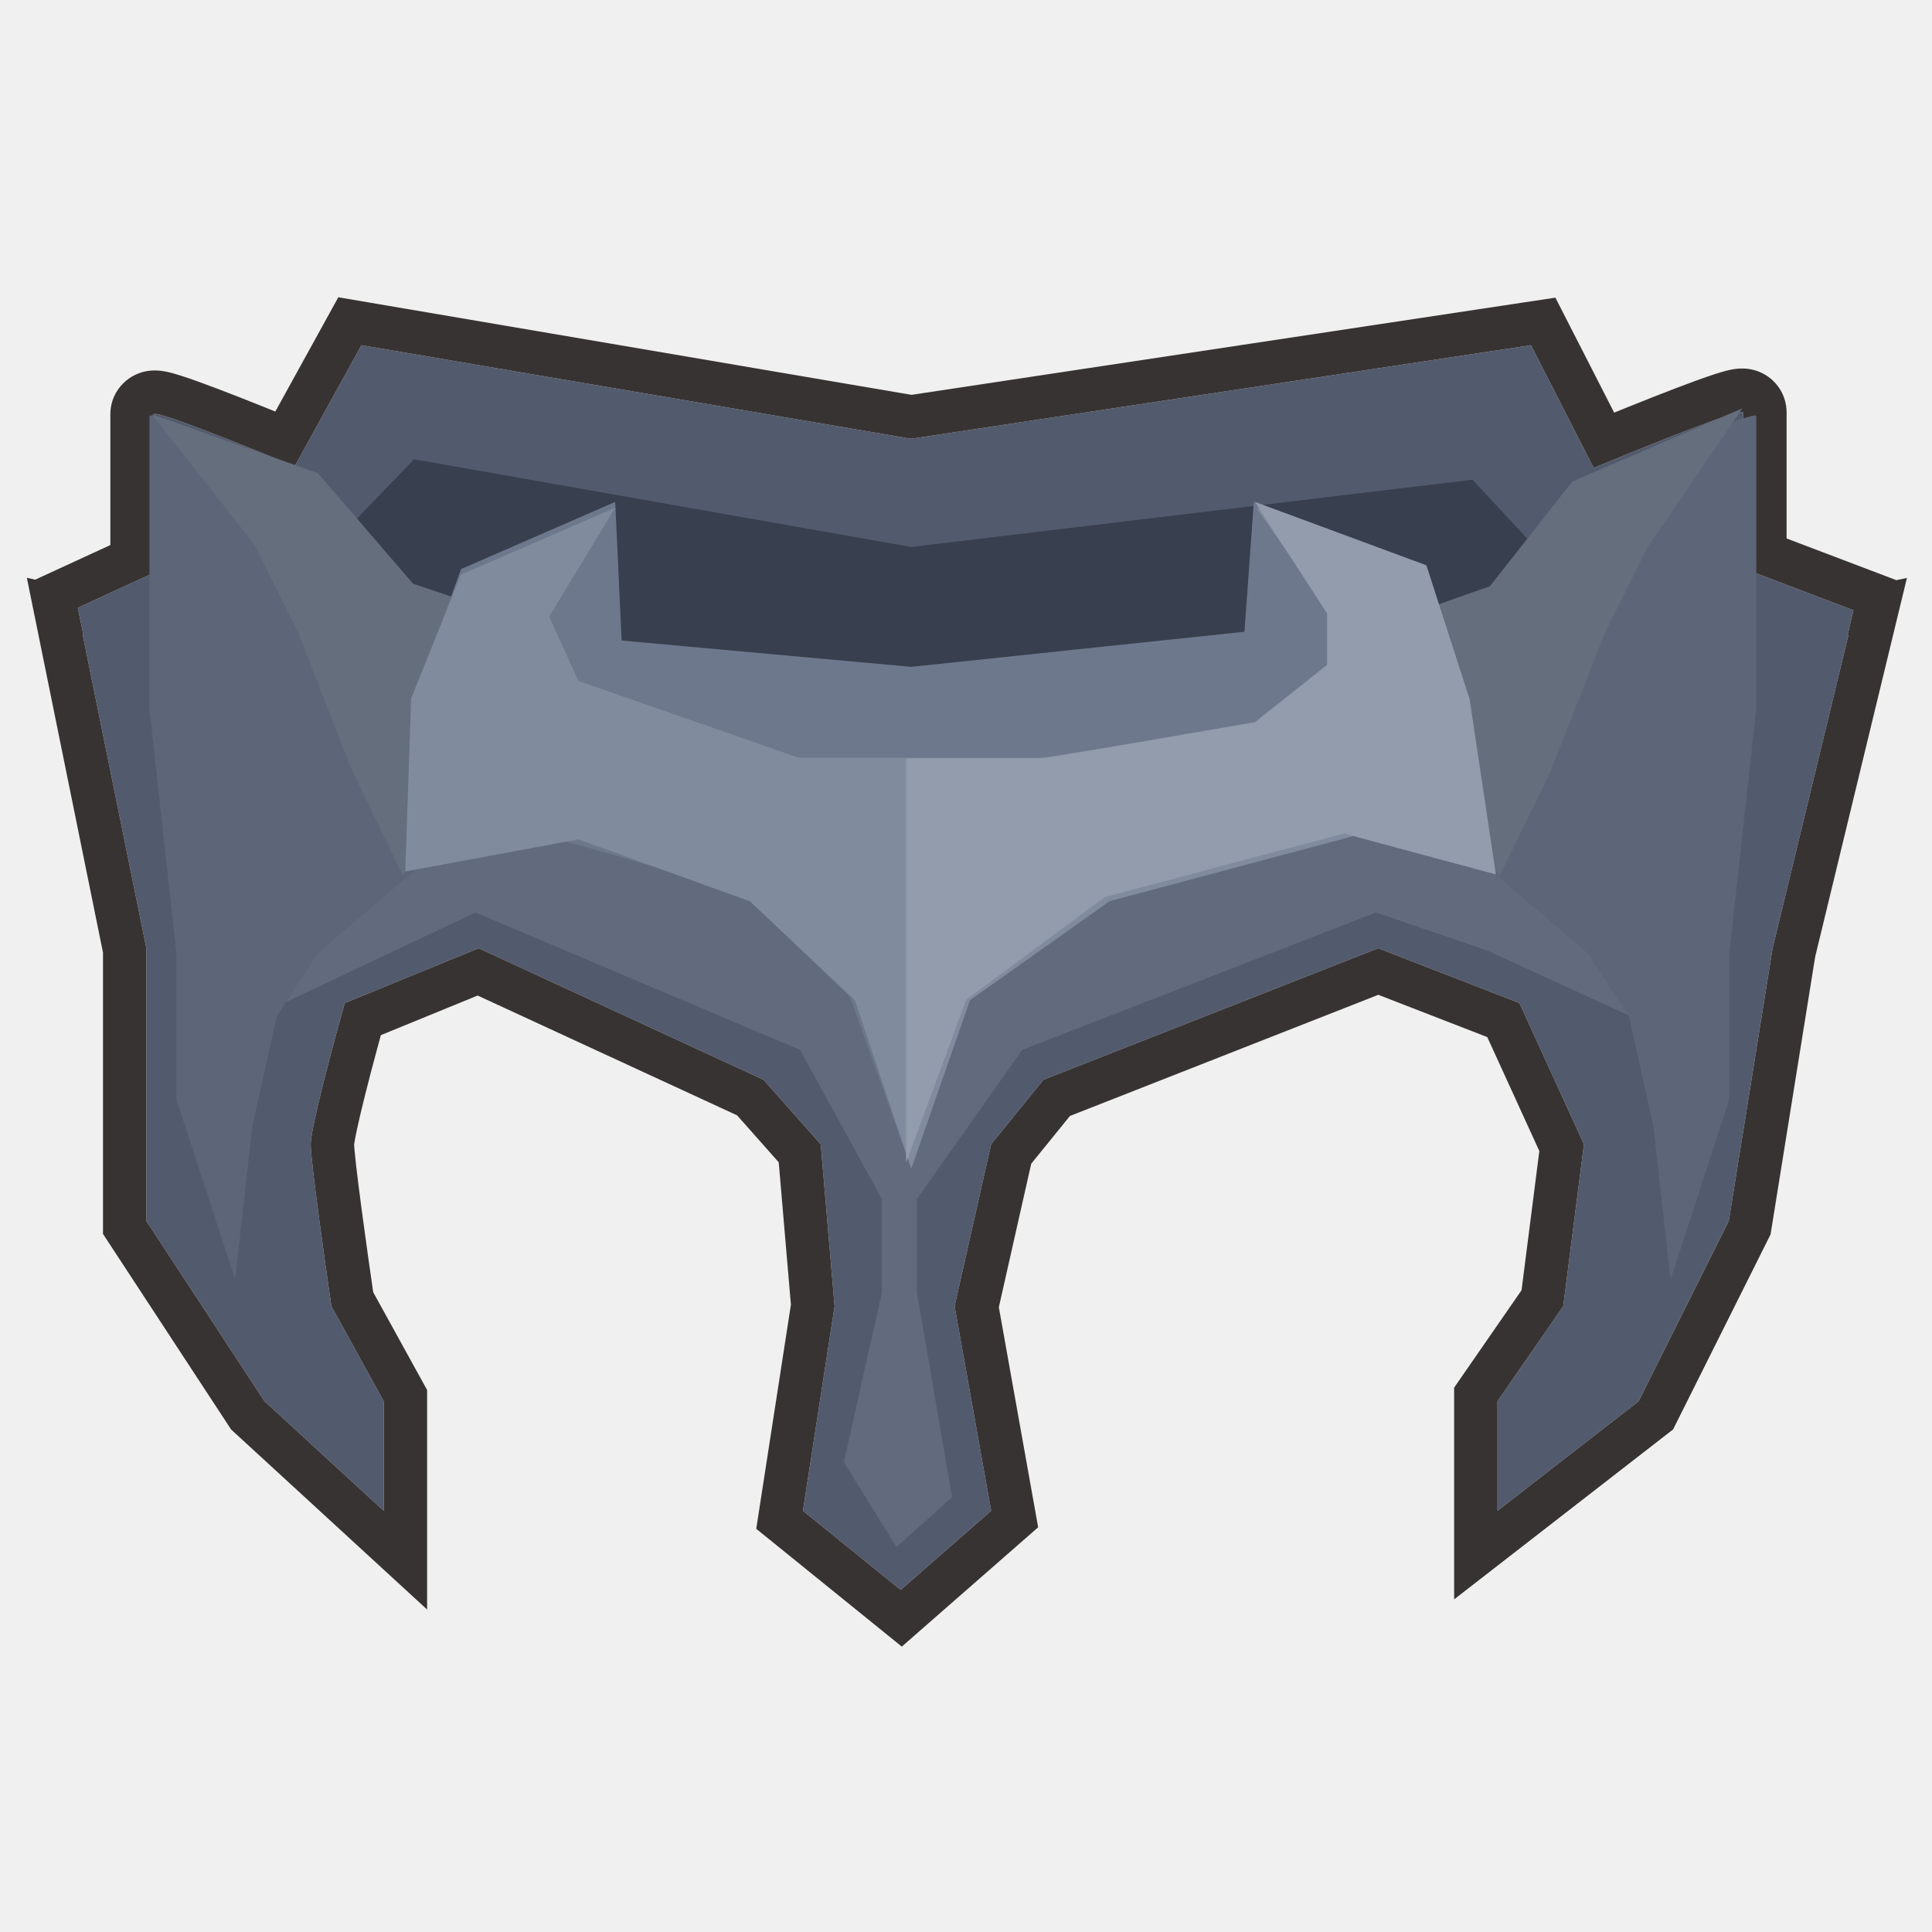
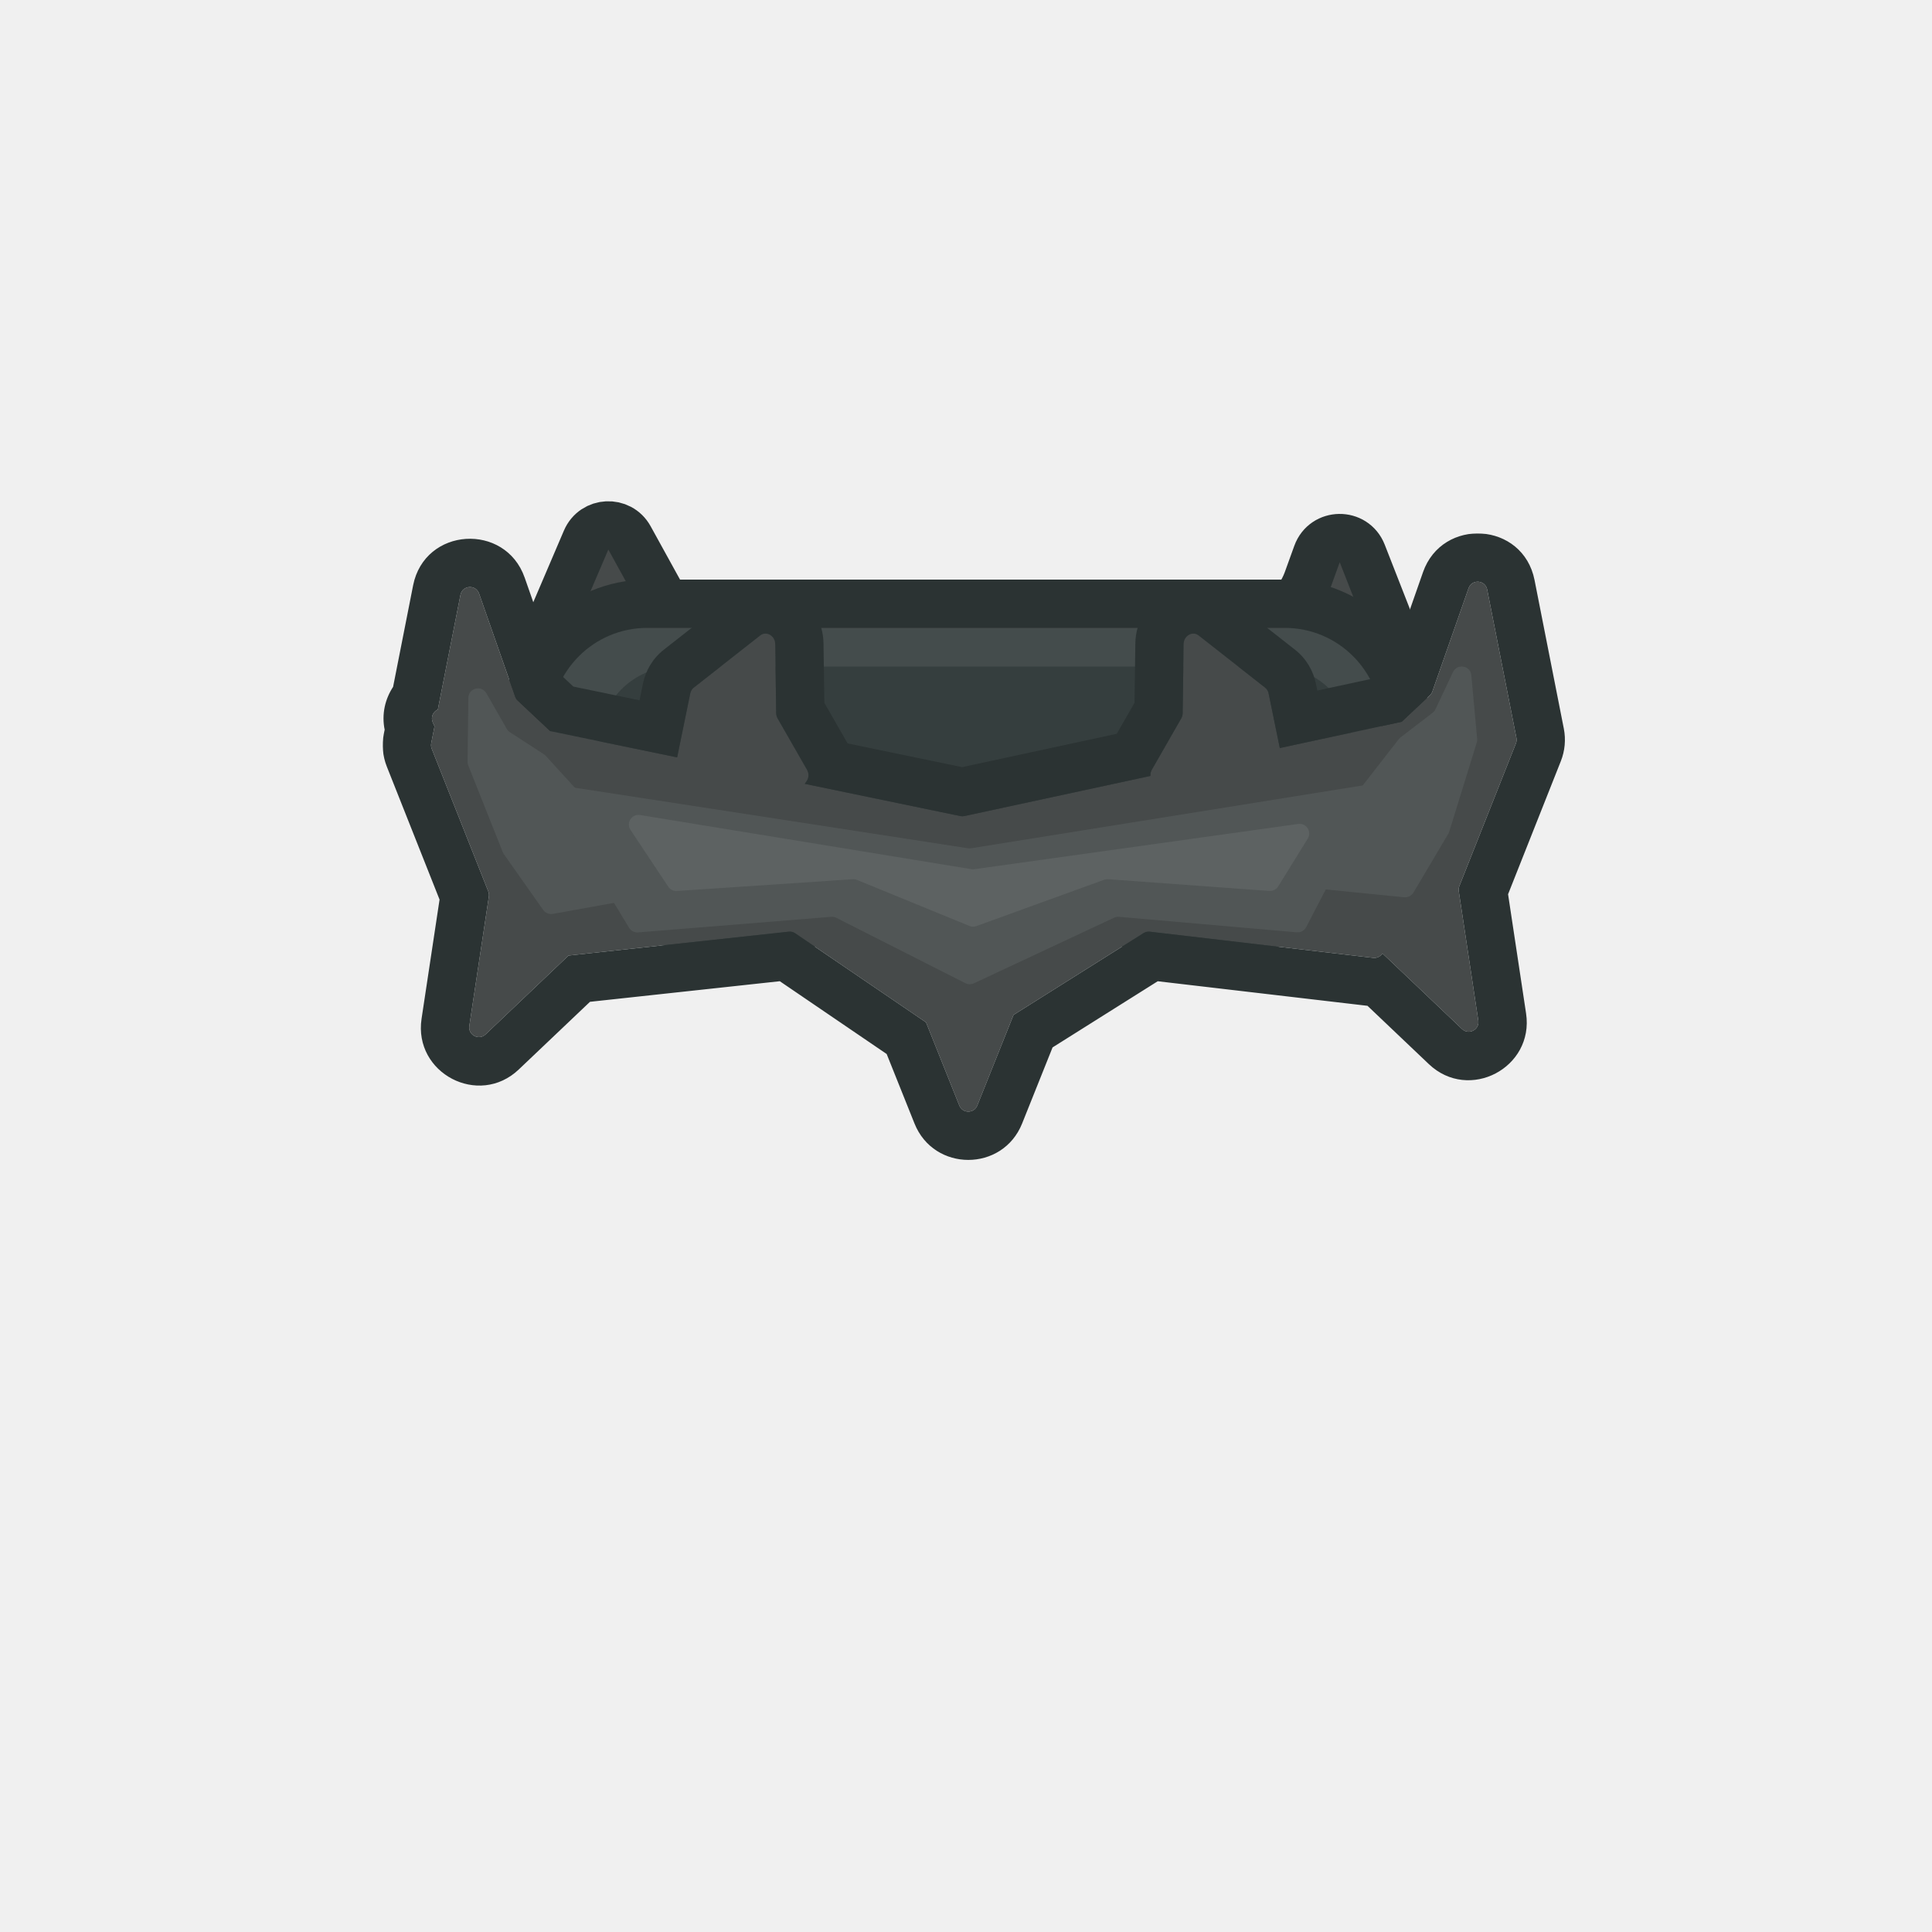
- <svg xmlns="http://www.w3.org/2000/svg" width="501" height="501" viewBox="0 0 501 501" fill="none">
-   <mask id="path-1-outside-1_131_15" maskUnits="userSpaceOnUse" x="6.174" y="76.519" width="489" height="351" fill="black">
-     <rect fill="white" x="6.174" y="76.519" width="489" height="351" />
-     <path fill-rule="evenodd" clip-rule="evenodd" d="M452.046 147.391L480.625 158.25L479.109 164.653L479.355 164.601L459.666 245.894L448.303 316.623L424.945 363.354L388.329 391.772V363.354L405.374 338.725L410.741 296.73L394.011 260.103L357.395 245.894L270.591 279.996L257.018 296.73L247.541 338.725L257.018 391.772L233.569 412.292L208.213 391.772L216.421 338.725L212.827 296.73L197.992 279.996L124.129 245.894L89.408 260.103C86.462 270.523 80.57 292.436 80.57 296.73C80.57 301.025 84.147 326.516 85.936 338.725L99.508 363.354V391.772L68.575 363.354L37.957 316.623V245.894L21.444 164.601L21.628 164.642L20.174 157.615L39.862 148.548L39.863 107.441C39.863 106.142 61.099 114.598 76.412 120.925L93.722 89.519L236.267 113.782L397.01 89.519L413.272 121.344C428.659 114.957 452.046 105.576 452.046 106.94L452.046 147.391Z" />
+ <svg xmlns="http://www.w3.org/2000/svg" width="200" height="200" viewBox="0 0 200 200" fill="none">
+   <path d="M60.676 55.907C61.495 53.992 64.159 53.859 65.164 55.684L68.322 61.414C69.272 63.137 70.861 64.418 72.747 64.981L97.826 72.46C99.254 72.886 100.775 72.877 102.197 72.435L122.896 65.995C123.011 65.959 123.13 65.932 123.249 65.913L129.471 64.931C132.172 64.504 134.427 62.641 135.355 60.069L136.337 57.352C137.121 55.182 140.175 55.141 141.016 57.29L143.967 64.831C144.332 65.765 144.104 66.827 143.388 67.528L129.851 80.786C129.383 81.244 128.755 81.5 128.102 81.5H65.65C64.664 81.5 63.769 80.919 63.367 80.019L57.173 66.138C56.889 65.502 56.884 64.777 57.157 64.137L60.676 55.907Z" fill="#464A4A" stroke="#2B3333" stroke-width="5" />
+   <rect x="54.5" y="62.5" width="91" height="32" rx="12.5" fill="#444C4C" stroke="#2B3333" stroke-width="5" />
+   <rect x="62" y="69" width="78" height="29" rx="8" fill="#353E3E" />
+   <mask id="path-4-outside-1_1246_2" maskUnits="userSpaceOnUse" x="39.619" y="55.218" width="123" height="65" fill="black">
+     <rect fill="white" x="39.619" y="55.218" width="123" height="65" />
+     <path d="M152.026 60.89C152.363 59.928 153.754 60.024 153.951 61.023L156.98 76.392C157.017 76.58 156.999 76.775 156.929 76.953L151.069 91.733C151.004 91.897 150.983 92.076 151.01 92.25L153.034 105.653C153.176 106.594 152.045 107.185 151.355 106.53L143.111 98.695C142.909 99.016 142.538 99.202 142.149 99.156L119.029 96.448C118.803 96.421 118.574 96.473 118.381 96.594L104.923 105.061L101.167 114.446C100.832 115.283 99.645 115.283 99.31 114.446L95.863 105.836L82.321 96.614C82.125 96.48 81.887 96.421 81.65 96.447L58.831 98.921C58.8 98.961 58.768 99 58.731 99.035L50.264 107.083C49.574 107.739 48.442 107.148 48.584 106.206L50.608 92.804C50.635 92.629 50.614 92.45 50.549 92.285L44.69 77.507C44.619 77.328 44.601 77.133 44.638 76.945L44.983 75.191L44.802 74.788C44.555 74.242 44.84 73.661 45.325 73.455L47.668 61.575C47.865 60.577 49.256 60.481 49.593 61.443L53.334 72.126C53.387 72.278 53.476 72.415 53.594 72.526L56.955 75.684L70.096 78.406L71.456 71.773C71.504 71.537 71.628 71.331 71.806 71.192L78.707 65.779C79.331 65.29 80.237 65.814 80.249 66.67L80.351 73.822C80.353 74.015 80.406 74.207 80.502 74.375L83.542 79.68C83.756 80.053 83.743 80.519 83.51 80.854L83.307 81.143L99.416 84.481C99.552 84.509 99.694 84.509 99.83 84.48L119.091 80.325C119.076 80.107 119.123 79.88 119.237 79.68L122.278 74.375C122.375 74.207 122.427 74.015 122.43 73.822L122.53 66.67C122.542 65.814 123.448 65.291 124.072 65.779L130.974 71.192C131.152 71.331 131.276 71.537 131.324 71.773L132.485 77.438L145.103 74.717L148.024 71.972C148.142 71.862 148.231 71.725 148.284 71.573L152.026 60.89Z" />
  </mask>
-   <path fill-rule="evenodd" clip-rule="evenodd" d="M452.046 147.391L480.625 158.25L479.109 164.653L479.355 164.601L459.666 245.894L448.303 316.623L424.945 363.354L388.329 391.772V363.354L405.374 338.725L410.741 296.73L394.011 260.103L357.395 245.894L270.591 279.996L257.018 296.73L247.541 338.725L257.018 391.772L233.569 412.292L208.213 391.772L216.421 338.725L212.827 296.73L197.992 279.996L124.129 245.894L89.408 260.103C86.462 270.523 80.57 292.436 80.57 296.73C80.57 301.025 84.147 326.516 85.936 338.725L99.508 363.354V391.772L68.575 363.354L37.957 316.623V245.894L21.444 164.601L21.628 164.642L20.174 157.615L39.862 148.548L39.863 107.441C39.863 106.142 61.099 114.598 76.412 120.925L93.722 89.519L236.267 113.782L397.01 89.519L413.272 121.344C428.659 114.957 452.046 105.576 452.046 106.94L452.046 147.391Z" fill="#525B6D" />
-   <path d="M480.625 158.25L491.573 160.842L493.847 151.238L484.621 147.733L480.625 158.25ZM452.046 147.391L440.796 147.391L440.796 155.152L448.05 157.908L452.046 147.391ZM479.109 164.653L468.162 162.061L464.062 179.37L481.458 175.655L479.109 164.653ZM479.355 164.601L490.289 167.249L494.499 149.864L477.005 153.599L479.355 164.601ZM459.666 245.894L448.732 243.246L448.629 243.675L448.559 244.11L459.666 245.894ZM448.303 316.623L458.366 321.653L459.137 320.11L459.411 318.407L448.303 316.623ZM424.945 363.354L431.842 372.241L433.864 370.673L435.008 368.384L424.945 363.354ZM388.329 391.772H377.079V414.744L395.227 400.659L388.329 391.772ZM388.329 363.354L379.079 356.952L377.079 359.841V363.354H388.329ZM405.374 338.725L414.625 345.128L416.186 342.872L416.534 340.151L405.374 338.725ZM410.741 296.73L421.9 298.156L422.306 294.974L420.974 292.056L410.741 296.73ZM394.011 260.103L404.244 255.429L402.344 251.27L398.081 249.615L394.011 260.103ZM357.395 245.894L361.465 235.406L357.37 233.817L353.282 235.423L357.395 245.894ZM270.591 279.996L266.478 269.525L263.72 270.608L261.854 272.909L270.591 279.996ZM257.018 296.73L248.281 289.644L246.624 291.687L246.044 294.254L257.018 296.73ZM247.541 338.725L236.567 336.249L236.067 338.466L236.467 340.704L247.541 338.725ZM257.018 391.772L264.427 400.238L269.211 396.051L268.093 389.793L257.018 391.772ZM233.569 412.292L226.492 421.037L233.852 426.994L240.978 420.758L233.569 412.292ZM208.213 391.772L197.095 390.051L196.106 396.446L201.136 400.517L208.213 391.772ZM216.421 338.725L227.539 340.446L227.745 339.111L227.63 337.766L216.421 338.725ZM212.827 296.73L224.036 295.771L223.718 292.057L221.246 289.268L212.827 296.73ZM197.992 279.996L206.41 272.533L204.847 270.769L202.707 269.782L197.992 279.996ZM124.129 245.894L128.845 235.68L124.4 233.628L119.869 235.482L124.129 245.894ZM89.408 260.103L85.147 249.691L80.073 251.767L78.582 257.042L89.408 260.103ZM85.936 338.725L74.804 340.356L75.1 342.371L76.083 344.155L85.936 338.725ZM99.508 363.354H110.759V360.459L109.361 357.924L99.508 363.354ZM99.508 391.772L91.898 400.056L110.759 417.383V391.772H99.508ZM68.575 363.354L59.165 369.52L59.932 370.691L60.964 371.639L68.575 363.354ZM37.957 316.623H26.707V319.98L28.547 322.788L37.957 316.623ZM37.957 245.894H49.207V244.763L48.981 243.655L37.957 245.894ZM21.444 164.601L23.902 153.623L6.964 149.83L10.419 166.84L21.444 164.601ZM21.628 164.642L19.17 175.62L36.176 179.428L32.645 162.363L21.628 164.642ZM20.174 157.615L15.468 147.396L7.346 151.137L9.158 159.894L20.174 157.615ZM39.862 148.548L44.568 158.766L51.112 155.753L51.112 148.548L39.862 148.548ZM39.863 107.441L51.113 107.441V107.441H39.863ZM76.412 120.925L72.117 131.323L81.411 135.162L86.265 126.355L76.412 120.925ZM93.722 89.519L95.609 78.428L87.728 77.087L83.869 84.089L93.722 89.519ZM236.267 113.782L234.38 124.872L236.16 125.175L237.946 124.906L236.267 113.782ZM397.01 89.519L407.028 84.4L403.342 77.186L395.331 78.395L397.01 89.519ZM413.272 121.344L403.253 126.463L407.984 135.72L417.585 131.735L413.272 121.344ZM452.046 106.94L463.296 106.94V106.94H452.046ZM484.621 147.733L456.041 136.875L448.05 157.908L476.63 168.766L484.621 147.733ZM490.056 167.246L491.573 160.842L469.678 155.657L468.162 162.061L490.056 167.246ZM477.005 153.599L476.76 153.651L481.458 175.655L481.704 175.603L477.005 153.599ZM470.6 248.542L490.289 167.249L468.421 161.953L448.732 243.246L470.6 248.542ZM459.411 318.407L470.774 247.679L448.559 244.11L437.195 314.838L459.411 318.407ZM435.008 368.384L458.366 321.653L438.24 311.593L414.882 358.324L435.008 368.384ZM395.227 400.659L431.842 372.241L418.047 354.467L381.432 382.884L395.227 400.659ZM377.079 363.354V391.772H399.579V363.354H377.079ZM396.124 332.323L379.079 356.952L397.58 369.756L414.625 345.128L396.124 332.323ZM399.581 295.305L394.215 337.299L416.534 340.151L421.9 298.156L399.581 295.305ZM383.778 264.777L400.507 301.404L420.974 292.056L404.244 255.429L383.778 264.777ZM353.326 256.382L389.941 270.591L398.081 249.615L361.465 235.406L353.326 256.382ZM274.705 290.467L361.509 256.365L353.282 235.423L266.478 269.525L274.705 290.467ZM265.756 303.817L279.329 287.082L261.854 272.909L248.281 289.644L265.756 303.817ZM258.515 341.202L267.992 299.207L246.044 294.254L236.567 336.249L258.515 341.202ZM268.093 389.793L258.616 336.747L236.467 340.704L245.944 393.75L268.093 389.793ZM240.978 420.758L264.427 400.238L249.61 383.306L226.16 403.826L240.978 420.758ZM201.136 400.517L226.492 421.037L240.646 403.547L215.29 383.027L201.136 400.517ZM205.303 337.005L197.095 390.051L219.331 393.492L227.539 340.446L205.303 337.005ZM201.618 297.69L205.212 339.685L227.63 337.766L224.036 295.771L201.618 297.69ZM189.573 287.458L204.409 304.193L221.246 289.268L206.41 272.533L189.573 287.458ZM119.414 256.108L193.276 290.21L202.707 269.782L128.845 235.68L119.414 256.108ZM93.668 270.515L128.39 256.306L119.869 235.482L85.147 249.691L93.668 270.515ZM91.82 296.73C91.82 297.06 91.884 296.096 92.541 292.996C93.098 290.373 93.888 287.059 94.794 283.459C96.601 276.277 98.78 268.304 100.233 263.164L78.582 257.042C77.089 262.322 74.849 270.516 72.974 277.969C72.038 281.686 71.171 285.307 70.531 288.327C69.992 290.868 69.32 294.253 69.32 296.73H91.82ZM97.067 337.095C96.177 331.024 94.843 321.652 93.734 313.282C93.179 309.092 92.686 305.198 92.334 302.112C92.157 300.565 92.022 299.269 91.932 298.264C91.832 297.145 91.82 296.718 91.82 296.73H69.32C69.32 298.579 69.638 301.677 69.979 304.662C70.353 307.945 70.867 311.992 71.429 316.238C72.556 324.74 73.905 334.218 74.804 340.356L97.067 337.095ZM109.361 357.924L95.788 333.295L76.083 344.155L89.656 368.784L109.361 357.924ZM110.759 391.772V363.354H88.258V391.772H110.759ZM60.964 371.639L91.898 400.056L107.119 383.487L76.186 355.069L60.964 371.639ZM28.547 322.788L59.165 369.52L77.985 357.189L47.367 310.457L28.547 322.788ZM26.707 245.894V316.623H49.207V245.894H26.707ZM10.419 166.84L26.932 248.134L48.981 243.655L32.469 162.361L10.419 166.84ZM24.086 153.664L23.902 153.623L18.986 175.579L19.17 175.62L24.086 153.664ZM9.158 159.894L10.612 166.922L32.645 162.363L31.191 155.335L9.158 159.894ZM35.157 138.329L15.468 147.396L24.88 167.833L44.568 158.766L35.157 138.329ZM28.613 107.441L28.612 148.548L51.112 148.548L51.113 107.441L28.613 107.441ZM80.708 110.527C73.016 107.349 63.762 103.606 56.388 100.806C52.736 99.419 49.366 98.195 46.828 97.389C45.636 97.01 44.237 96.596 42.961 96.347C42.483 96.253 41.135 95.994 39.547 96.073C38.883 96.106 36.827 96.236 34.584 97.445C31.609 99.05 28.613 102.52 28.613 107.441H51.113C51.113 112.281 48.158 115.689 45.264 117.25C43.102 118.415 41.167 118.52 40.662 118.545C39.909 118.583 39.348 118.526 39.13 118.501C38.868 118.472 38.696 118.439 38.649 118.43C38.594 118.419 38.974 118.502 40.012 118.832C41.935 119.443 44.831 120.485 48.402 121.841C55.474 124.526 64.495 128.174 72.117 131.323L80.708 110.527ZM83.869 84.089L66.56 115.495L86.265 126.355L103.574 94.949L83.869 84.089ZM238.155 102.691L95.609 78.428L91.834 100.609L234.38 124.872L238.155 102.691ZM395.331 78.395L234.588 102.658L237.946 124.906L398.689 100.643L395.331 78.395ZM423.29 116.226L407.028 84.4L386.992 94.638L403.253 126.463L423.29 116.226ZM463.296 106.94C463.296 104.781 462.675 102.471 461.24 100.425C459.882 98.488 458.207 97.371 456.954 96.753C454.717 95.65 452.7 95.577 452.078 95.561C450.543 95.52 449.229 95.786 448.733 95.888C447.433 96.157 445.977 96.596 444.687 97.014C441.962 97.896 438.333 99.227 434.409 100.728C426.494 103.757 416.689 107.745 408.958 110.954L417.585 131.735C425.241 128.557 434.823 124.661 442.449 121.743C446.295 120.271 449.474 119.113 451.616 118.42C452.137 118.252 452.551 118.125 452.866 118.036C453.203 117.94 453.325 117.915 453.289 117.922C453.268 117.927 453.125 117.956 452.894 117.986C452.707 118.01 452.188 118.072 451.481 118.053C451.035 118.041 449.15 117.992 447.003 116.933C445.794 116.337 444.154 115.247 442.818 113.343C441.406 111.329 440.796 109.056 440.796 106.94H463.296ZM463.296 147.392L463.296 106.94L440.796 106.94L440.796 147.391L463.296 147.392Z" fill="#383333" mask="url(#path-1-outside-1_131_15)" />
-   <path d="M123.292 236.614L67.184 263.152L83.106 236.614L102.82 197.945L146.797 202.494L180.917 221.449L271.145 225.241L337.11 197.945L385.637 205.527L434.921 246.471L422.031 263.152L385.637 246.471L356.824 236.614L265.079 272.25L237.783 310.92V335.183L246.882 388.258L232.476 401.148L218.828 379.159L228.685 335.183V310.92L207.455 272.25L123.292 236.614Z" fill="#626B7E" />
-   <path d="M236.267 141.836L107.37 119.09L70.188 157.708L42.373 170.007L48.603 188.278C63.162 196.074 72.957 194.799 79.266 196.358C85.575 197.917 135.684 209.351 159.95 214.873L283.65 221.138L370.965 206.259L441.043 186.682L444.231 170.007L412.795 157.708L381.846 124.397L236.267 141.836Z" fill="#383F4E" />
-   <path d="M38.754 183.795L38.754 107.876C38.754 106.358 67.969 118.21 82.576 124.325L107.981 153.428L131.48 160.387L153.074 183.795L121.953 213.531L82.576 247.062L71.779 263.511L65.428 291.981L60.983 331.838L45.74 285.021V247.062L38.754 183.795Z" fill="#5D6678" />
-   <path d="M455.432 183.795L455.433 107.876C455.433 106.358 426.217 118.21 411.61 124.325L386.205 153.428L362.706 160.387L341.113 183.795L372.233 213.53L411.61 247.062L422.407 263.511L428.758 291.98L433.203 331.838L448.446 285.021V247.062L455.432 183.795Z" fill="#5D6678" />
-   <path d="M65.951 141.178L39.34 107.405L82.424 122.698L107.134 151.374L131.843 159.658L104.599 227.204L91.294 199.803L77.355 164.118L65.951 141.178Z" fill="#656E7D" />
-   <path d="M427.264 141.904L451.813 105.888L407.75 124.844L386.348 152.013L363.058 160.227L351.728 174.128L388.866 227.204L402.085 200.034L415.933 164.65L427.264 141.904Z" fill="#656E7D" />
-   <path d="M194.43 233.36C166.089 221.964 110.296 208.848 108.773 208.848L107.369 181.264L119.559 147.568L159.533 130.151L161.203 166.099L236.306 172.923L322.704 163.825L325.136 130.151L370.185 147.568L380.329 180.466L376.53 208.848L287.701 233.36L251.534 258.517L236.306 303.026L220.444 258.517L194.43 233.36Z" fill="#6D788C" />
-   <path d="M269.935 196.489H207.12L150.015 176.593L142.401 159.906L159.533 131.668L119.56 148.996L106.611 181.086L105.095 225.999L150.015 217.658L194.43 233.712L221.713 259.384L236.307 303.026L251.535 259.384L287.701 233.712L376.53 209.966L379.571 181.086L370.185 148.996L325.77 131.668C332.115 140.653 344.805 158.88 344.805 159.906V172.742L325.136 188.145L269.935 196.489Z" fill="#818B9E" />
-   <path d="M234.962 301.509V196.66H270.837L325.429 187.271L344.146 172.404V159.102L325.429 130.151L369.882 146.583L381.088 181.264L387.912 226.757L348.484 216.142L286.434 232.653L250.56 259.257L234.962 301.509Z" fill="#939CAC" />
+   <path d="M152.026 60.89C152.363 59.928 153.754 60.024 153.951 61.023L156.98 76.392C157.017 76.58 156.999 76.775 156.929 76.953L151.069 91.733C151.004 91.897 150.983 92.076 151.01 92.25L153.034 105.653C153.176 106.594 152.045 107.185 151.355 106.53L143.111 98.695C142.909 99.016 142.538 99.202 142.149 99.156L119.029 96.448C118.803 96.421 118.574 96.473 118.381 96.594L104.923 105.061L101.167 114.446C100.832 115.283 99.645 115.283 99.31 114.446L95.863 105.836L82.321 96.614C82.125 96.48 81.887 96.421 81.65 96.447L58.831 98.921C58.8 98.961 58.768 99 58.731 99.035L50.264 107.083C49.574 107.739 48.442 107.148 48.584 106.206L50.608 92.804C50.635 92.629 50.614 92.45 50.549 92.285L44.69 77.507C44.619 77.328 44.601 77.133 44.638 76.945L44.983 75.191L44.802 74.788C44.555 74.242 44.84 73.661 45.325 73.455L47.668 61.575C47.865 60.577 49.256 60.481 49.593 61.443L53.334 72.126C53.387 72.278 53.476 72.415 53.594 72.526L56.955 75.684L70.096 78.406L71.456 71.773C71.504 71.537 71.628 71.331 71.806 71.192L78.707 65.779C79.331 65.29 80.237 65.814 80.249 66.67L80.351 73.822C80.353 74.015 80.406 74.207 80.502 74.375L83.542 79.68C83.756 80.053 83.743 80.519 83.51 80.854L83.307 81.143L99.416 84.481C99.552 84.509 99.694 84.509 99.83 84.48L119.091 80.325C119.076 80.107 119.123 79.88 119.237 79.68L122.278 74.375C122.375 74.207 122.427 74.015 122.43 73.822L122.53 66.67C122.542 65.814 123.448 65.291 124.072 65.779L130.974 71.192C131.152 71.331 131.276 71.537 131.324 71.773L132.485 77.438L145.103 74.717L148.024 71.972C148.142 71.862 148.231 71.725 148.284 71.573L152.026 60.89Z" fill="#464A4A" />
+   <path d="M152.026 60.89L156.745 62.543L156.745 62.543L152.026 60.89ZM153.951 61.023L158.857 60.056L158.857 60.056L153.951 61.023ZM156.98 76.392L161.887 75.427L161.886 75.425L156.98 76.392ZM156.929 76.953L161.577 78.796L161.577 78.796L156.929 76.953ZM151.069 91.733L146.421 89.89L146.421 89.891L151.069 91.733ZM151.01 92.25L146.066 92.995L146.066 92.997L151.01 92.25ZM153.034 105.653L157.978 104.906L157.978 104.906L153.034 105.653ZM151.355 106.53L154.8 102.905L154.8 102.905L151.355 106.53ZM143.111 98.695L146.556 95.07L142.126 90.86L138.877 96.036L143.111 98.695ZM142.149 99.156L142.731 94.19L142.731 94.19L142.149 99.156ZM119.029 96.448L119.611 91.481L119.61 91.481L119.029 96.448ZM118.381 96.594L115.72 92.361L115.718 92.362L118.381 96.594ZM104.923 105.061L102.26 100.829L100.885 101.694L100.281 103.203L104.923 105.061ZM101.167 114.446L105.809 116.304L105.809 116.303L101.167 114.446ZM99.31 114.446L103.952 112.587L103.952 112.587L99.31 114.446ZM95.863 105.836L100.505 103.978L99.938 102.562L98.678 101.704L95.863 105.836ZM82.321 96.614L85.136 92.481L85.135 92.48L82.321 96.614ZM81.65 96.447L82.189 101.417L82.19 101.417L81.65 96.447ZM58.831 98.921L58.292 93.95L56.178 94.18L54.877 95.861L58.831 98.921ZM58.731 99.035L55.287 95.411L55.287 95.411L58.731 99.035ZM50.264 107.083L53.708 110.708L53.708 110.707L50.264 107.083ZM48.584 106.206L43.64 105.459L43.64 105.461L48.584 106.206ZM50.608 92.804L55.552 93.551L55.552 93.551L50.608 92.804ZM50.549 92.285L55.197 90.443L55.197 90.442L50.549 92.285ZM44.69 77.507L40.041 79.35L40.041 79.35L44.69 77.507ZM44.638 76.945L39.732 75.978L39.732 75.978L44.638 76.945ZM44.983 75.191L49.889 76.158L50.198 74.59L49.541 73.133L44.983 75.191ZM44.802 74.788L40.244 76.844L40.245 76.846L44.802 74.788ZM45.325 73.455L47.281 78.057L49.718 77.021L50.231 74.423L45.325 73.455ZM47.668 61.575L42.763 60.606L42.763 60.608L47.668 61.575ZM49.593 61.443L54.312 59.79L54.311 59.789L49.593 61.443ZM53.334 72.126L48.615 73.779L48.615 73.779L53.334 72.126ZM53.594 72.526L50.169 76.169L50.17 76.169L53.594 72.526ZM56.955 75.684L53.531 79.328L54.559 80.294L55.941 80.58L56.955 75.684ZM70.096 78.406L69.081 83.302L73.987 84.319L74.994 79.411L70.096 78.406ZM71.456 71.773L76.354 72.777L76.354 72.777L71.456 71.773ZM71.806 71.192L68.72 67.257L68.72 67.257L71.806 71.192ZM78.707 65.779L75.622 61.845L75.622 61.845L78.707 65.779ZM80.249 66.67L75.249 66.741L75.249 66.741L80.249 66.67ZM80.351 73.822L85.35 73.751L85.35 73.751L80.351 73.822ZM80.502 74.375L76.163 76.861L76.164 76.861L80.502 74.375ZM83.542 79.68L79.204 82.166L79.204 82.166L83.542 79.68ZM83.51 80.854L87.601 83.728L87.605 83.722L87.609 83.716L83.51 80.854ZM83.307 81.143L79.216 78.268L74.84 84.495L82.292 86.039L83.307 81.143ZM99.416 84.481L98.402 89.377L98.402 89.377L99.416 84.481ZM99.83 84.48L100.884 89.367L100.884 89.367L99.83 84.48ZM119.091 80.325L120.145 85.213L124.37 84.302L124.08 79.989L119.091 80.325ZM119.237 79.68L114.9 77.193L114.899 77.194L119.237 79.68ZM122.278 74.375L126.616 76.862L126.617 76.86L122.278 74.375ZM122.43 73.822L127.429 73.892V73.892L122.43 73.822ZM122.53 66.67L117.531 66.6L117.531 66.6L122.53 66.67ZM124.072 65.779L127.158 61.845L127.156 61.843L124.072 65.779ZM130.974 71.192L127.888 75.126L127.888 75.126L130.974 71.192ZM131.324 71.773L136.222 70.769L136.222 70.769L131.324 71.773ZM132.485 77.438L127.587 78.442L128.601 83.39L133.539 82.325L132.485 77.438ZM145.103 74.717L146.157 79.605L147.514 79.312L148.526 78.361L145.103 74.717ZM148.024 71.972L151.448 75.616L151.449 75.615L148.024 71.972ZM148.284 71.573L153.002 73.229L153.003 73.226L148.284 71.573ZM152.026 60.89L156.745 62.543C155.417 66.335 149.845 66.045 149.046 61.99L153.951 61.023L158.857 60.056C157.664 54.002 149.31 53.52 147.307 59.237L152.026 60.89ZM153.951 61.023L149.046 61.99L152.075 77.359L156.98 76.392L161.886 75.425L158.857 60.056L153.951 61.023ZM156.98 76.392L152.074 77.357C151.926 76.601 151.999 75.822 152.281 75.111L156.929 76.953L161.577 78.796C162 77.728 162.109 76.559 161.887 75.427L156.98 76.392ZM156.929 76.953L152.281 75.111L146.421 89.89L151.069 91.733L155.717 93.575L161.577 78.796L156.929 76.953ZM151.069 91.733L146.421 89.891C146.033 90.87 145.907 91.94 146.066 92.995L151.01 92.25L155.954 91.505C156.06 92.211 155.975 92.924 155.718 93.574L151.069 91.733ZM151.01 92.25L146.066 92.997L148.09 106.399L153.034 105.653L157.978 104.906L155.954 91.503L151.01 92.25ZM153.034 105.653L148.09 106.399C147.525 102.654 152.023 100.266 154.8 102.905L151.355 106.53L147.911 110.154C152.067 114.104 158.828 110.534 157.978 104.906L153.034 105.653ZM151.355 106.53L154.8 102.905L146.556 95.07L143.111 98.695L139.667 102.319L147.911 110.154L151.355 106.53ZM143.111 98.695L138.877 96.036C139.678 94.76 141.162 94.007 142.731 94.19L142.149 99.156L141.568 104.122C143.914 104.397 146.141 103.273 147.346 101.353L143.111 98.695ZM142.149 99.156L142.731 94.19L119.611 91.481L119.029 96.448L118.447 101.414L141.568 104.122L142.149 99.156ZM119.029 96.448L119.61 91.481C118.253 91.323 116.88 91.632 115.72 92.361L118.381 96.594L121.042 100.827C120.268 101.314 119.353 101.519 118.448 101.414L119.029 96.448ZM118.381 96.594L115.718 92.362L102.26 100.829L104.923 105.061L107.585 109.293L121.043 100.826L118.381 96.594ZM104.923 105.061L100.281 103.203L96.525 112.588L101.167 114.446L105.809 116.303L109.565 106.919L104.923 105.061ZM101.167 114.446L96.525 112.587C97.867 109.236 102.61 109.236 103.952 112.587L99.31 114.446L94.668 116.304C96.68 121.331 103.797 121.331 105.809 116.304L101.167 114.446ZM99.31 114.446L103.952 112.587L100.505 103.978L95.863 105.836L91.221 107.694L94.668 116.304L99.31 114.446ZM95.863 105.836L98.678 101.704L85.136 92.481L82.321 96.614L79.507 100.746L93.049 109.969L95.863 105.836ZM82.321 96.614L85.135 92.48C83.948 91.673 82.52 91.323 81.111 91.476L81.65 96.447L82.19 101.417C81.253 101.519 80.301 101.287 79.508 100.747L82.321 96.614ZM81.65 96.447L81.111 91.476L58.292 93.95L58.831 98.921L59.37 103.892L82.189 101.417L81.65 96.447ZM58.831 98.921L54.877 95.861C54.881 95.856 54.923 95.801 54.985 95.729C55.049 95.654 55.151 95.54 55.287 95.411L58.731 99.035L62.176 102.66C62.504 102.348 62.728 102.055 62.785 101.982L58.831 98.921ZM58.731 99.035L55.287 95.411L46.819 103.459L50.264 107.083L53.708 110.707L62.176 102.66L58.731 99.035ZM50.264 107.083L46.819 103.459C49.595 100.821 54.093 103.206 53.528 106.951L48.584 106.206L43.64 105.461C42.792 111.09 49.553 114.656 53.708 110.708L50.264 107.083ZM48.584 106.206L53.528 106.953L55.552 93.551L50.608 92.804L45.664 92.057L43.64 105.459L48.584 106.206ZM50.608 92.804L55.552 93.551C55.712 92.496 55.586 91.424 55.197 90.443L50.549 92.285L45.901 94.128C45.642 93.476 45.558 92.762 45.664 92.057L50.608 92.804ZM50.549 92.285L55.197 90.442L49.337 75.664L44.69 77.507L40.041 79.35L45.901 94.128L50.549 92.285ZM44.69 77.507L49.337 75.664C49.62 76.376 49.692 77.155 49.543 77.911L44.638 76.945L39.732 75.978C39.509 77.111 39.618 78.281 40.041 79.35L44.69 77.507ZM44.638 76.945L49.543 77.912L49.889 76.158L44.983 75.191L40.078 74.224L39.732 75.978L44.638 76.945ZM44.983 75.191L49.541 73.133L49.359 72.731L44.802 74.788L40.245 76.846L40.426 77.248L44.983 75.191ZM44.802 74.788L49.36 72.733C50.371 74.975 49.136 77.269 47.281 78.057L45.325 73.455L43.37 68.854C40.545 70.054 38.74 73.509 40.244 76.844L44.802 74.788ZM45.325 73.455L50.231 74.423L52.574 62.543L47.668 61.575L42.763 60.608L40.42 72.488L45.325 73.455ZM47.668 61.575L52.573 62.544C51.773 66.594 46.204 66.891 44.874 63.096L49.593 61.443L54.311 59.789C52.307 54.071 43.957 54.559 42.763 60.606L47.668 61.575ZM49.593 61.443L44.874 63.095L48.615 73.779L53.334 72.126L58.053 70.474L54.312 59.79L49.593 61.443ZM53.334 72.126L48.615 73.779C48.934 74.689 49.467 75.509 50.169 76.169L53.594 72.526L57.018 68.882C57.486 69.322 57.841 69.868 58.053 70.474L53.334 72.126ZM53.594 72.526L50.17 76.169L53.531 79.328L56.955 75.684L60.379 72.04L57.017 68.882L53.594 72.526ZM56.955 75.684L55.941 80.58L69.081 83.302L70.096 78.406L71.11 73.51L57.969 70.788L56.955 75.684ZM70.096 78.406L74.994 79.411L76.354 72.777L71.456 71.773L66.558 70.768L65.198 77.402L70.096 78.406ZM71.456 71.773L76.354 72.777C76.183 73.612 75.716 74.48 74.891 75.126L71.806 71.192L68.72 67.257C67.54 68.183 66.826 69.462 66.558 70.769L71.456 71.773ZM71.806 71.192L74.891 75.126L81.793 69.714L78.707 65.779L75.622 61.845L68.72 67.257L71.806 71.192ZM78.707 65.779L81.792 69.714C80.289 70.893 78.427 70.755 77.206 70.05C76.031 69.371 75.269 68.123 75.249 66.741L80.249 66.67L85.249 66.6C85.217 64.361 83.996 62.423 82.209 61.391C80.376 60.332 77.75 60.176 75.622 61.845L78.707 65.779ZM80.249 66.67L75.249 66.741L75.351 73.892L80.351 73.822L85.35 73.751L85.249 66.599L80.249 66.67ZM80.351 73.822L75.351 73.892C75.366 74.931 75.644 75.954 76.163 76.861L80.502 74.375L84.841 71.89C85.167 72.46 85.341 73.1 85.35 73.751L80.351 73.822ZM80.502 74.375L76.164 76.861L79.204 82.166L83.542 79.68L87.88 77.194L84.84 71.889L80.502 74.375ZM83.542 79.68L79.204 82.166C78.524 80.98 78.459 79.354 79.41 77.991L83.51 80.854L87.609 83.716C89.028 81.685 88.987 79.126 87.88 77.194L83.542 79.68ZM83.51 80.854L79.419 77.979L79.216 78.268L83.307 81.143L87.398 84.017L87.601 83.728L83.51 80.854ZM83.307 81.143L82.292 86.039L98.402 89.377L99.416 84.481L100.43 79.585L84.321 76.247L83.307 81.143ZM99.416 84.481L98.402 89.377C99.204 89.543 100.05 89.547 100.884 89.367L99.83 84.48L98.776 79.592C99.338 79.471 99.901 79.475 100.43 79.585L99.416 84.481ZM99.83 84.48L100.884 89.367L120.145 85.213L119.091 80.325L118.037 75.438L98.776 79.592L99.83 84.48ZM119.091 80.325L124.08 79.989C124.127 80.694 123.981 81.459 123.575 82.166L119.237 79.68L114.899 77.194C114.265 78.301 114.025 79.519 114.102 80.662L119.091 80.325ZM119.237 79.68L123.575 82.167L126.616 76.862L122.278 74.375L117.941 71.888L114.9 77.193L119.237 79.68ZM122.278 74.375L126.617 76.86C127.136 75.954 127.415 74.931 127.429 73.892L122.43 73.822L117.43 73.751C117.439 73.1 117.613 72.46 117.939 71.89L122.278 74.375ZM122.43 73.822L127.429 73.892L127.53 66.74L122.53 66.67L117.531 66.6L117.43 73.751L122.43 73.822ZM122.53 66.67L127.53 66.741C127.51 68.124 126.747 69.372 125.572 70.05C124.353 70.754 122.493 70.894 120.989 69.716L124.072 65.779L127.156 61.843C125.028 60.177 122.402 60.333 120.571 61.391C118.784 62.423 117.562 64.361 117.531 66.6L122.53 66.67ZM124.072 65.779L120.987 69.714L127.888 75.126L130.974 71.192L134.059 67.257L127.158 61.845L124.072 65.779ZM130.974 71.192L127.888 75.126C127.073 74.487 126.6 73.624 126.426 72.777L131.324 71.773L136.222 70.769C135.952 69.45 135.23 68.175 134.059 67.257L130.974 71.192ZM131.324 71.773L126.426 72.777L127.587 78.442L132.485 77.438L137.384 76.434L136.222 70.769L131.324 71.773ZM132.485 77.438L133.539 82.325L146.157 79.605L145.103 74.717L144.049 69.829L131.431 72.55L132.485 77.438ZM145.103 74.717L148.526 78.361L151.448 75.616L148.024 71.972L144.601 68.328L141.679 71.073L145.103 74.717ZM148.024 71.972L151.449 75.615C152.144 74.962 152.681 74.145 153.002 73.229L148.284 71.573L143.566 69.918C143.781 69.305 144.139 68.762 144.6 68.329L148.024 71.972ZM148.284 71.573L153.003 73.226L156.745 62.543L152.026 60.89L147.308 59.237L143.565 69.921L148.284 71.573Z" fill="#2B3333" mask="url(#path-4-outside-1_1246_2)" />
+   <path d="M48.473 79.235C48.425 79.114 48.401 78.984 48.402 78.854L48.485 72.237C48.497 71.221 49.85 70.885 50.357 71.772L52.461 75.454C52.541 75.595 52.654 75.714 52.79 75.802L56.295 78.075C56.368 78.122 56.434 78.178 56.493 78.242L64.766 87.303L67.769 91.235C68.222 91.829 67.893 92.684 67.161 92.816L57.233 94.605C56.847 94.674 56.453 94.512 56.227 94.19L52.156 88.414C52.11 88.349 52.072 88.279 52.043 88.206L48.473 79.235Z" fill="#515656" />
+   <path d="M152.874 76.872C152.913 76.747 152.927 76.615 152.915 76.486L152.311 69.896C152.218 68.884 150.843 68.656 150.408 69.58L148.601 73.417C148.532 73.563 148.429 73.691 148.3 73.789L144.985 76.332C144.916 76.384 144.855 76.446 144.802 76.514L137.268 86.199L134.585 90.356C134.18 90.983 134.575 91.809 135.316 91.883L145.353 92.884C145.744 92.922 146.123 92.73 146.324 92.391L149.927 86.312C149.967 86.244 150 86.171 150.023 86.096L152.874 76.872Z" fill="#515656" />
+   <path d="M57.112 82.833C56.671 82.107 57.28 81.197 58.119 81.326L100.216 87.813C100.319 87.829 100.424 87.828 100.527 87.812L141.038 81.315C141.849 81.185 142.463 82.034 142.084 82.763L135.215 95.978C135.029 96.337 134.644 96.549 134.241 96.513L115.839 94.91C115.664 94.894 115.488 94.926 115.329 95L100.813 101.794C100.534 101.924 100.211 101.919 99.937 101.78L86.579 95.014C86.415 94.93 86.231 94.894 86.047 94.909L66.057 96.522C65.68 96.552 65.318 96.367 65.122 96.044L57.112 82.833Z" fill="#515656" />
+   <path d="M65.27 85.91C64.787 85.183 65.402 84.229 66.264 84.37L100.562 89.976C100.661 89.992 100.762 89.993 100.861 89.979L134.391 85.295C135.23 85.177 135.825 86.091 135.379 86.811L132.319 91.759C132.123 92.075 131.767 92.257 131.396 92.23L114.713 91.016C114.573 91.005 114.432 91.025 114.299 91.073L101.074 95.868C100.841 95.953 100.584 95.948 100.354 95.854L88.715 91.088C88.573 91.03 88.421 91.005 88.269 91.016L70.079 92.235C69.721 92.259 69.377 92.09 69.179 91.791L65.27 85.91Z" fill="#5D6262" />
</svg>
